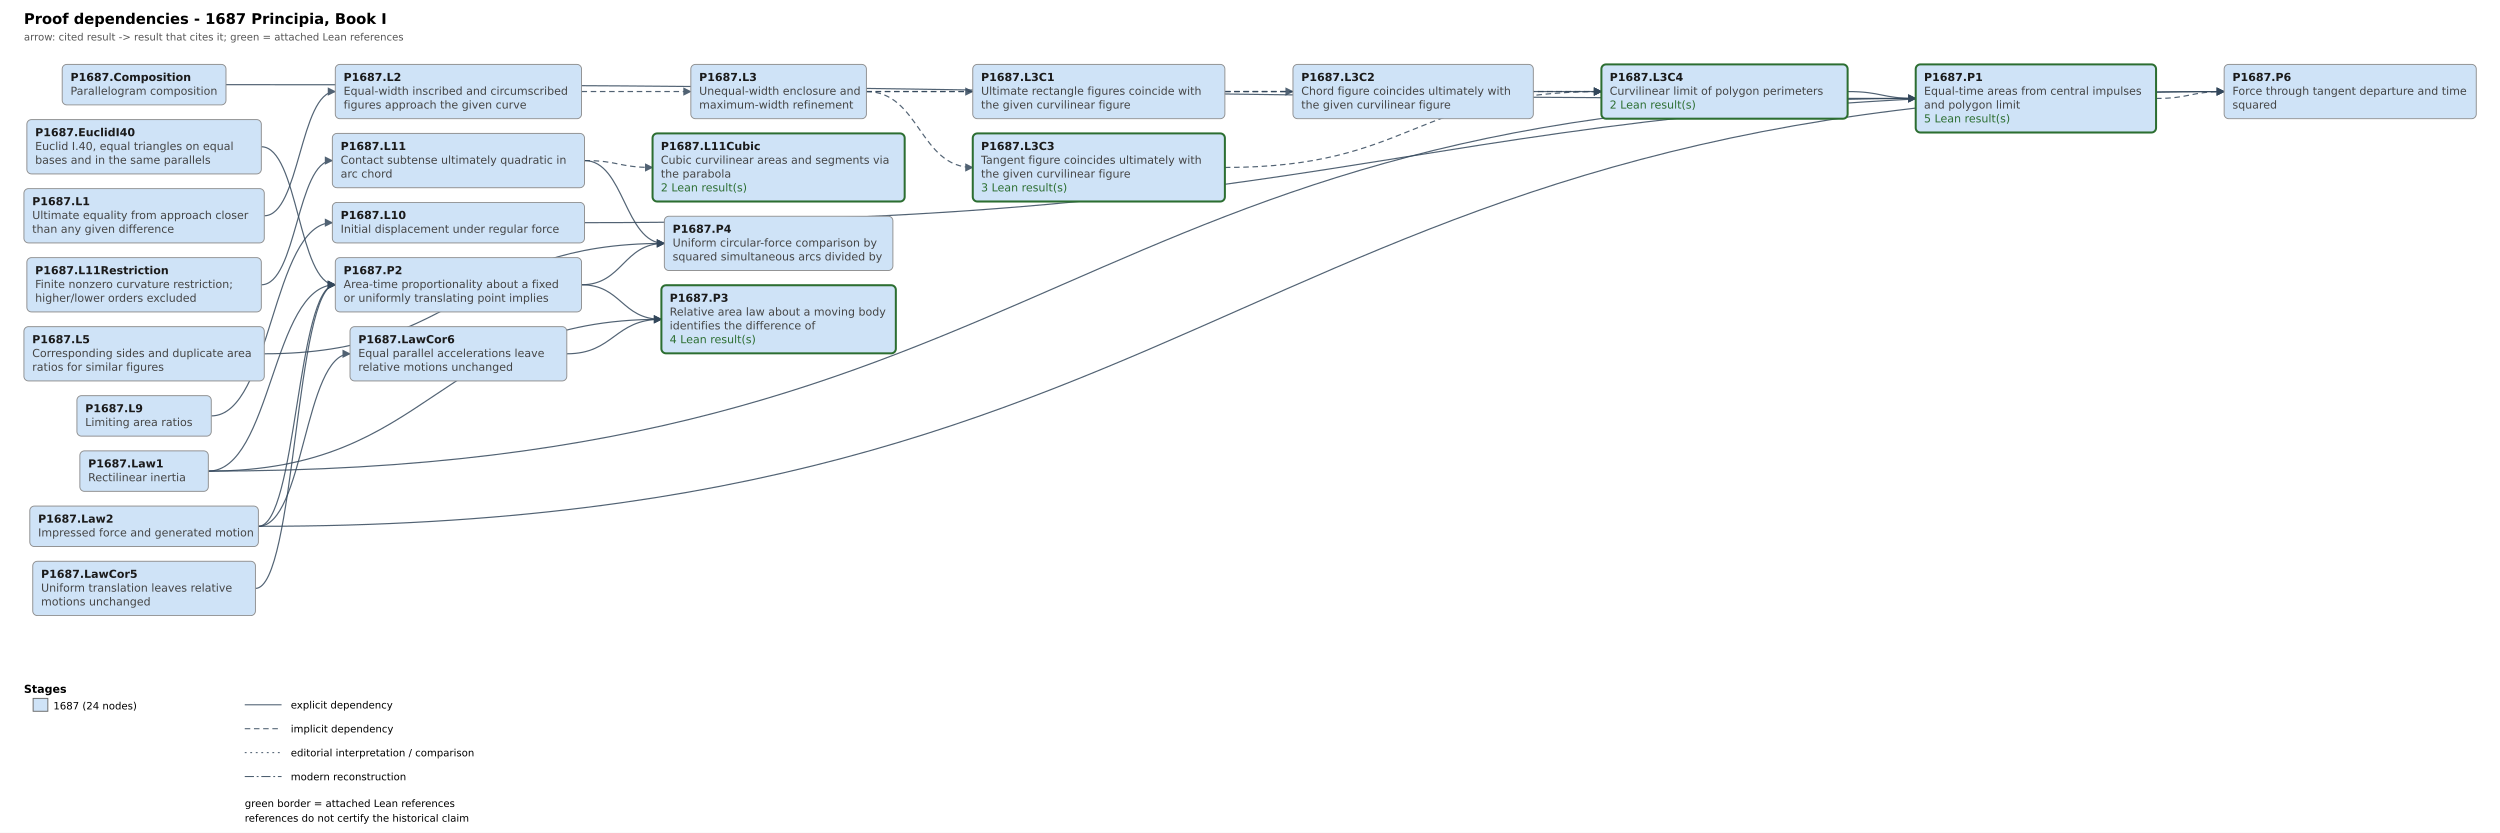
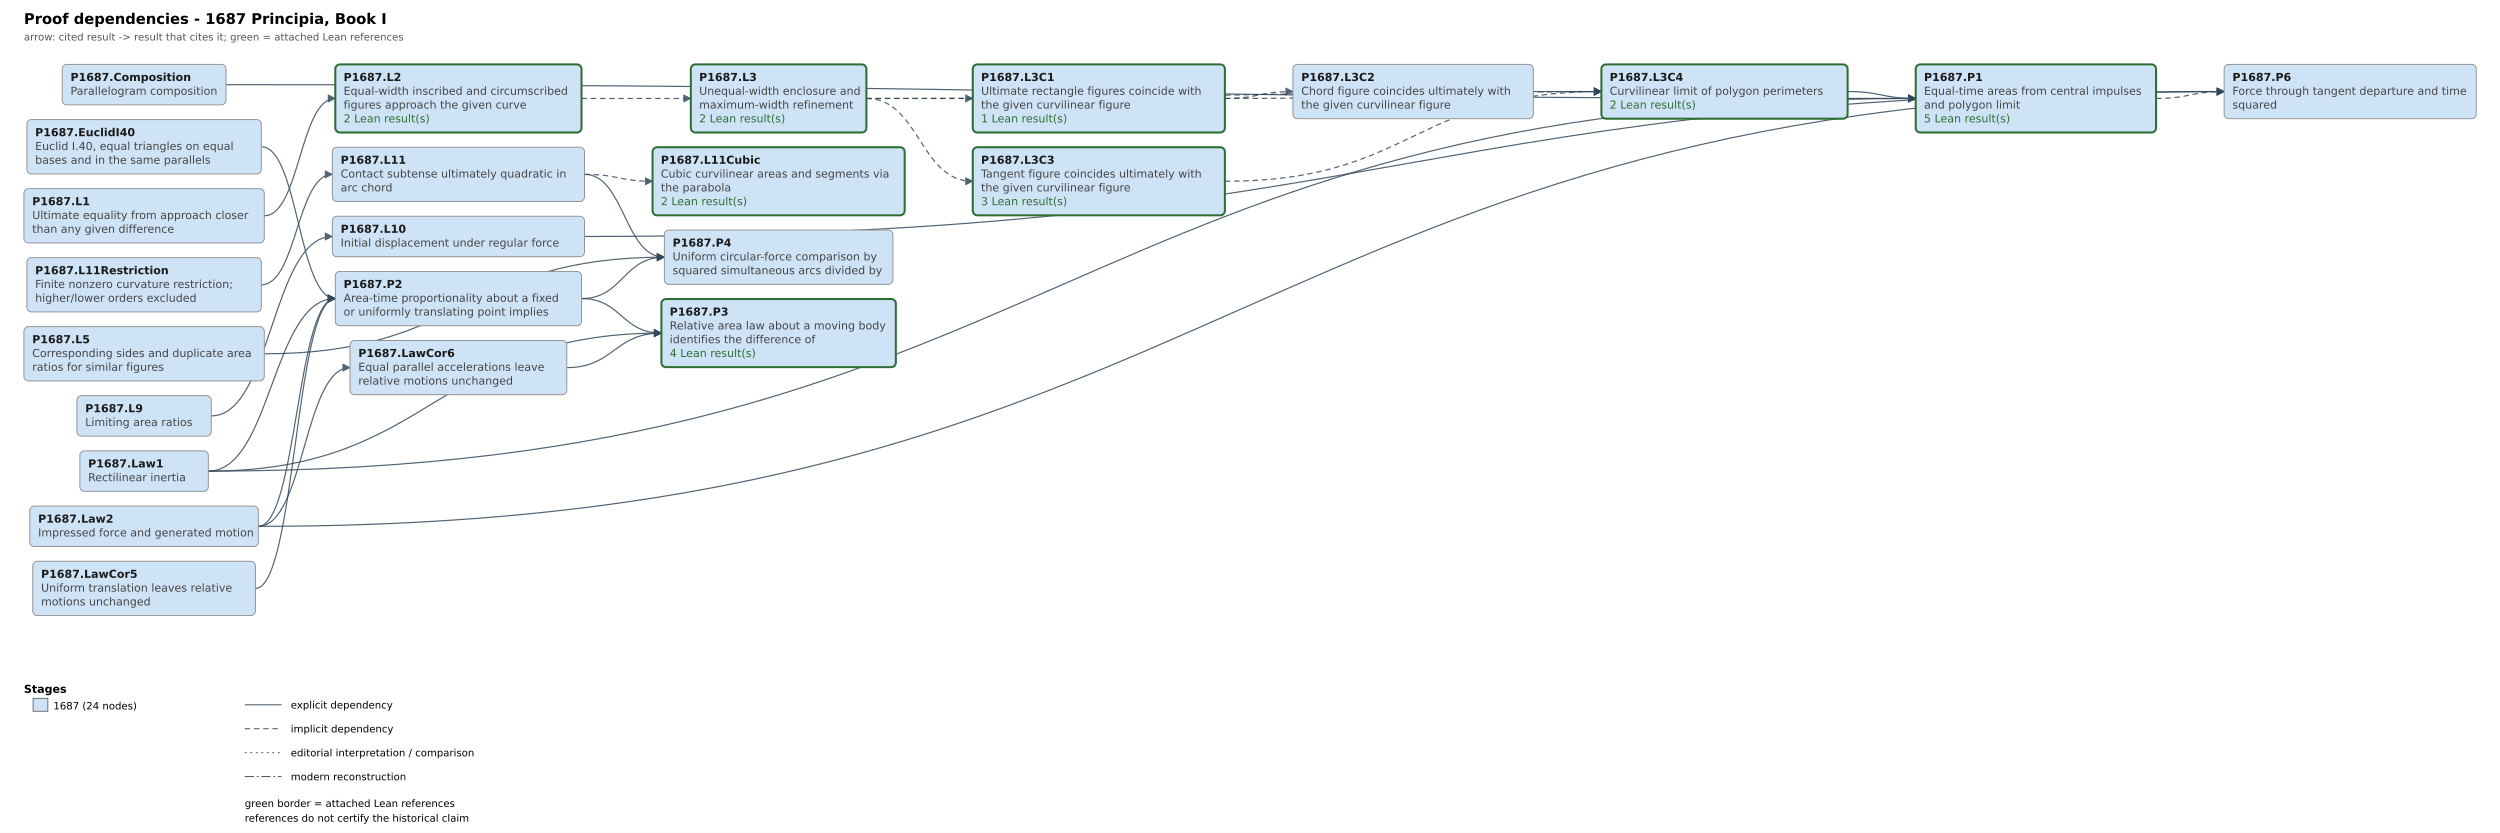
<svg xmlns="http://www.w3.org/2000/svg" width="2717" height="905" viewBox="0 0 2717 905" font-family="DejaVu Sans, Helvetica, sans-serif">
  <rect width="100%" height="100%" fill="#ffffff" />
  <text x="26" y="26" font-size="16" font-weight="bold">Proof dependencies - 1687 Principia, Book I</text>
  <text x="26" y="44" font-size="11" fill="#555">arrow: cited result -&gt; result that cites it; green = attached Lean references</text>
  <defs>
    <marker id="arrow" viewBox="0 0 10 10" refX="9" refY="5" markerWidth="7" markerHeight="7" orient="auto-start-reverse">
      <path d="M 0 0 L 10 5 L 0 10 z" fill="context-stroke" />
    </marker>
  </defs>
-   <path d="M 226.4 512.0 C 295.4 512.0, 295.4 309.5, 364.4 309.5" fill="none" stroke="#33475b" stroke-width="1.3" marker-end="url(#arrow)" opacity="0.85" />
-   <path d="M 280.8 572.0 C 322.6 572.0, 322.6 309.5, 364.4 309.5" fill="none" stroke="#33475b" stroke-width="1.3" marker-end="url(#arrow)" opacity="0.85" />
-   <path d="M 284.0 159.5 C 324.2 159.5, 324.2 309.5, 364.4 309.5" fill="none" stroke="#33475b" stroke-width="1.3" marker-end="url(#arrow)" opacity="0.85" />
-   <path d="M 277.6 639.5 C 321.0 639.5, 321.0 309.5, 364.4 309.5" fill="none" stroke="#33475b" stroke-width="1.3" marker-end="url(#arrow)" opacity="0.85" />
-   <path d="M 280.8 572.0 C 330.6 572.0, 330.6 384.5, 380.4 384.5" fill="none" stroke="#33475b" stroke-width="1.3" marker-end="url(#arrow)" opacity="0.85" />
-   <path d="M 616.0 384.5 C 667.4 384.5, 667.4 347.0, 718.8 347.0" fill="none" stroke="#33475b" stroke-width="1.3" marker-end="url(#arrow)" opacity="0.85" />
-   <path d="M 226.4 512.0 C 472.6 512.0, 472.6 347.0, 718.8 347.0" fill="none" stroke="#33475b" stroke-width="1.3" marker-end="url(#arrow)" opacity="0.85" />
-   <path d="M 632.0 309.5 C 675.4 309.5, 675.4 347.0, 718.8 347.0" fill="none" stroke="#33475b" stroke-width="1.3" marker-end="url(#arrow)" opacity="0.85" />
-   <path d="M 632.0 309.5 C 677.0 309.5, 677.0 264.5, 722.0 264.5" fill="none" stroke="#33475b" stroke-width="1.3" marker-end="url(#arrow)" opacity="0.85" />
-   <path d="M 287.2 384.5 C 504.6 384.5, 504.6 264.5, 722.0 264.5" fill="none" stroke="#33475b" stroke-width="1.3" marker-end="url(#arrow)" opacity="0.85" />
-   <path d="M 635.2 174.5 C 678.6 174.5, 678.6 264.5, 722.0 264.5" fill="none" stroke="#33475b" stroke-width="1.3" marker-end="url(#arrow)" opacity="0.85" />
-   <path d="M 229.6 452.0 C 295.4 452.0, 295.4 242.0, 361.2 242.0" fill="none" stroke="#33475b" stroke-width="1.3" marker-end="url(#arrow)" opacity="0.85" />
+   <path d="M 226.4 512.0 C 295.4 512.0, 295.4 324.5, 364.4 324.5" fill="none" stroke="#33475b" stroke-width="1.3" marker-end="url(#arrow)" opacity="0.85" />
+   <path d="M 280.8 572.0 C 322.6 572.0, 322.6 324.5, 364.4 324.5" fill="none" stroke="#33475b" stroke-width="1.3" marker-end="url(#arrow)" opacity="0.85" />
+   <path d="M 284.0 159.5 C 324.2 159.5, 324.2 324.5, 364.4 324.5" fill="none" stroke="#33475b" stroke-width="1.3" marker-end="url(#arrow)" opacity="0.85" />
+   <path d="M 277.6 639.5 C 321.0 639.5, 321.0 324.5, 364.4 324.5" fill="none" stroke="#33475b" stroke-width="1.3" marker-end="url(#arrow)" opacity="0.85" />
+   <path d="M 280.8 572.0 C 330.6 572.0, 330.6 399.5, 380.4 399.5" fill="none" stroke="#33475b" stroke-width="1.3" marker-end="url(#arrow)" opacity="0.85" />
+   <path d="M 616.0 399.5 C 667.4 399.5, 667.4 362.0, 718.8 362.0" fill="none" stroke="#33475b" stroke-width="1.3" marker-end="url(#arrow)" opacity="0.85" />
+   <path d="M 226.4 512.0 C 472.6 512.0, 472.6 362.0, 718.8 362.0" fill="none" stroke="#33475b" stroke-width="1.3" marker-end="url(#arrow)" opacity="0.85" />
+   <path d="M 632.0 324.5 C 675.4 324.5, 675.4 362.0, 718.8 362.0" fill="none" stroke="#33475b" stroke-width="1.3" marker-end="url(#arrow)" opacity="0.85" />
+   <path d="M 632.0 324.5 C 677.0 324.5, 677.0 279.5, 722.0 279.5" fill="none" stroke="#33475b" stroke-width="1.3" marker-end="url(#arrow)" opacity="0.85" />
+   <path d="M 287.2 384.5 C 504.6 384.5, 504.6 279.5, 722.0 279.5" fill="none" stroke="#33475b" stroke-width="1.3" marker-end="url(#arrow)" opacity="0.85" />
+   <path d="M 635.2 189.5 C 678.6 189.5, 678.6 279.5, 722.0 279.5" fill="none" stroke="#33475b" stroke-width="1.3" marker-end="url(#arrow)" opacity="0.85" />
+   <path d="M 229.6 452.0 C 295.4 452.0, 295.4 257.0, 361.2 257.0" fill="none" stroke="#33475b" stroke-width="1.3" marker-end="url(#arrow)" opacity="0.85" />
  <path d="M 226.4 512.0 C 1154.2 512.0, 1154.2 107.0, 2082.0 107.0" fill="none" stroke="#33475b" stroke-width="1.3" marker-end="url(#arrow)" opacity="0.85" />
  <path d="M 245.6 92.0 C 1163.8 92.0, 1163.8 107.0, 2082.0 107.0" fill="none" stroke="#33475b" stroke-width="1.3" marker-end="url(#arrow)" opacity="0.85" />
  <path d="M 2008.0 99.5 C 2045.0 99.5, 2045.0 107.0, 2082.0 107.0" fill="none" stroke="#33475b" stroke-width="1.3" marker-end="url(#arrow)" opacity="0.85" />
-   <path d="M 941.6 99.5 C 1341.0 99.5, 1341.0 99.5, 1740.4 99.5" fill="none" stroke="#33475b" stroke-width="1.3" stroke-dasharray="6 4" marker-end="url(#arrow)" opacity="0.85" />
-   <path d="M 635.2 174.5 C 672.2 174.5, 672.2 182.0, 709.2 182.0" fill="none" stroke="#33475b" stroke-width="1.3" stroke-dasharray="6 4" marker-end="url(#arrow)" opacity="0.85" />
-   <path d="M 284.0 309.5 C 322.6 309.5, 322.6 174.5, 361.2 174.5" fill="none" stroke="#33475b" stroke-width="1.3" marker-end="url(#arrow)" opacity="0.85" />
+   <path d="M 941.6 107.0 C 1341.0 107.0, 1341.0 99.5, 1740.4 99.5" fill="none" stroke="#33475b" stroke-width="1.3" stroke-dasharray="6 4" marker-end="url(#arrow)" opacity="0.85" />
+   <path d="M 635.2 189.5 C 672.2 189.5, 672.2 197.0, 709.2 197.0" fill="none" stroke="#33475b" stroke-width="1.3" stroke-dasharray="6 4" marker-end="url(#arrow)" opacity="0.85" />
+   <path d="M 284.0 309.5 C 322.6 309.5, 322.6 189.5, 361.2 189.5" fill="none" stroke="#33475b" stroke-width="1.3" marker-end="url(#arrow)" opacity="0.85" />
  <path d="M 280.8 572.0 C 1349.0 572.0, 1349.0 99.5, 2417.2 99.5" fill="none" stroke="#33475b" stroke-width="1.3" marker-end="url(#arrow)" opacity="0.85" />
-   <path d="M 635.2 242.0 C 1526.2 242.0, 1526.2 99.5, 2417.2 99.5" fill="none" stroke="#33475b" stroke-width="1.3" marker-end="url(#arrow)" opacity="0.85" />
+   <path d="M 635.2 257.0 C 1526.2 257.0, 1526.2 99.5, 2417.2 99.5" fill="none" stroke="#33475b" stroke-width="1.3" marker-end="url(#arrow)" opacity="0.85" />
  <path d="M 2343.2 107.0 C 2380.2 107.0, 2380.2 99.5, 2417.2 99.5" fill="none" stroke="#33475b" stroke-width="1.3" stroke-dasharray="6 4" marker-end="url(#arrow)" opacity="0.85" />
-   <path d="M 287.2 234.5 C 325.8 234.5, 325.8 99.5, 364.4 99.5" fill="none" stroke="#33475b" stroke-width="1.3" marker-end="url(#arrow)" opacity="0.85" />
-   <path d="M 632.0 99.5 C 691.4 99.5, 691.4 99.5, 750.8 99.5" fill="none" stroke="#33475b" stroke-width="1.3" stroke-dasharray="6 4" marker-end="url(#arrow)" opacity="0.85" />
-   <path d="M 941.6 99.5 C 999.4 99.5, 999.4 99.5, 1057.2 99.5" fill="none" stroke="#33475b" stroke-width="1.3" stroke-dasharray="6 4" marker-end="url(#arrow)" opacity="0.85" />
-   <path d="M 1331.2 99.5 C 1368.2 99.5, 1368.2 99.5, 1405.2 99.5" fill="none" stroke="#33475b" stroke-width="1.3" stroke-dasharray="6 4" marker-end="url(#arrow)" opacity="0.85" />
-   <path d="M 941.6 99.5 C 999.4 99.5, 999.4 182.0, 1057.2 182.0" fill="none" stroke="#33475b" stroke-width="1.3" stroke-dasharray="6 4" marker-end="url(#arrow)" opacity="0.85" />
-   <path d="M 1331.2 99.5 C 1535.8 99.5, 1535.8 99.5, 1740.4 99.5" fill="none" stroke="#33475b" stroke-width="1.3" stroke-dasharray="6 4" marker-end="url(#arrow)" opacity="0.85" />
+   <path d="M 287.2 234.5 C 325.8 234.5, 325.8 107.0, 364.4 107.0" fill="none" stroke="#33475b" stroke-width="1.3" marker-end="url(#arrow)" opacity="0.85" />
+   <path d="M 632.0 107.0 C 691.4 107.0, 691.4 107.0, 750.8 107.0" fill="none" stroke="#33475b" stroke-width="1.3" stroke-dasharray="6 4" marker-end="url(#arrow)" opacity="0.85" />
+   <path d="M 941.6 107.0 C 999.4 107.0, 999.4 107.0, 1057.2 107.0" fill="none" stroke="#33475b" stroke-width="1.3" stroke-dasharray="6 4" marker-end="url(#arrow)" opacity="0.85" />
+   <path d="M 1331.2 107.0 C 1368.2 107.0, 1368.2 99.5, 1405.2 99.5" fill="none" stroke="#33475b" stroke-width="1.3" stroke-dasharray="6 4" marker-end="url(#arrow)" opacity="0.85" />
+   <path d="M 941.6 107.0 C 999.4 107.0, 999.4 197.0, 1057.2 197.0" fill="none" stroke="#33475b" stroke-width="1.3" stroke-dasharray="6 4" marker-end="url(#arrow)" opacity="0.85" />
+   <path d="M 1331.2 107.0 C 1535.8 107.0, 1535.8 99.5, 1740.4 99.5" fill="none" stroke="#33475b" stroke-width="1.3" stroke-dasharray="6 4" marker-end="url(#arrow)" opacity="0.85" />
  <path d="M 1666.4 99.5 C 1703.4 99.5, 1703.4 99.5, 1740.4 99.5" fill="none" stroke="#33475b" stroke-width="1.3" stroke-dasharray="6 4" marker-end="url(#arrow)" opacity="0.85" />
-   <path d="M 1331.2 182.0 C 1535.8 182.0, 1535.8 99.5, 1740.4 99.5" fill="none" stroke="#33475b" stroke-width="1.3" stroke-dasharray="6 4" marker-end="url(#arrow)" opacity="0.85" />
+   <path d="M 1331.2 197.0 C 1535.8 197.0, 1535.8 99.5, 1740.4 99.5" fill="none" stroke="#33475b" stroke-width="1.3" stroke-dasharray="6 4" marker-end="url(#arrow)" opacity="0.85" />
  <rect x="67.6" y="70.0" width="178.0" height="44.0" rx="5" fill="#cfe3f7" stroke="#8d8d8d" stroke-width="1.0" />
  <text x="76.6" y="88.0" font-size="12" font-weight="bold" fill="#1a1a1a">P1687.Composition</text>
  <text x="76.6" y="103.0" font-size="12" fill="#444">Parallelogram composition</text>
  <rect x="29.2" y="130.0" width="254.8" height="59.0" rx="5" fill="#cfe3f7" stroke="#8d8d8d" stroke-width="1.0" />
  <text x="38.2" y="148.0" font-size="12" font-weight="bold" fill="#1a1a1a">P1687.EuclidI40</text>
  <text x="38.2" y="163.0" font-size="12" fill="#444">Euclid I.40, equal triangles on equal</text>
  <text x="38.2" y="178.0" font-size="12" fill="#444">bases and in the same parallels</text>
  <rect x="26.0" y="205.0" width="261.2" height="59.0" rx="5" fill="#cfe3f7" stroke="#8d8d8d" stroke-width="1.0" />
  <text x="35.0" y="223.0" font-size="12" font-weight="bold" fill="#1a1a1a">P1687.L1</text>
  <text x="35.0" y="238.0" font-size="12" fill="#444">Ultimate equality from approach closer</text>
  <text x="35.0" y="253.0" font-size="12" fill="#444">than any given difference</text>
-   <rect x="361.2" y="220.0" width="274.0" height="44.0" rx="5" fill="#cfe3f7" stroke="#8d8d8d" stroke-width="1.0" />
-   <text x="370.2" y="238.0" font-size="12" font-weight="bold" fill="#1a1a1a">P1687.L10</text>
-   <text x="370.2" y="253.0" font-size="12" fill="#444">Initial displacement under regular force</text>
-   <rect x="361.2" y="145.0" width="274.0" height="59.0" rx="5" fill="#cfe3f7" stroke="#8d8d8d" stroke-width="1.0" />
-   <text x="370.2" y="163.0" font-size="12" font-weight="bold" fill="#1a1a1a">P1687.L11</text>
-   <text x="370.2" y="178.0" font-size="12" fill="#444">Contact subtense ultimately quadratic in</text>
-   <text x="370.2" y="193.0" font-size="12" fill="#444">arc chord</text>
-   <rect x="709.2" y="145.0" width="274.0" height="74.0" rx="5" fill="#cfe3f7" stroke="#2c6e31" stroke-width="2.2" />
-   <text x="718.2" y="163.0" font-size="12" font-weight="bold" fill="#1a1a1a">P1687.L11Cubic</text>
-   <text x="718.2" y="178.0" font-size="12" fill="#444">Cubic curvilinear areas and segments via</text>
-   <text x="718.2" y="193.0" font-size="12" fill="#444">the parabola</text>
-   <text x="718.2" y="208.0" font-size="12" fill="#2c6e31">2 Lean result(s)</text>
+   <rect x="361.2" y="235.0" width="274.0" height="44.0" rx="5" fill="#cfe3f7" stroke="#8d8d8d" stroke-width="1.0" />
+   <text x="370.2" y="253.0" font-size="12" font-weight="bold" fill="#1a1a1a">P1687.L10</text>
+   <text x="370.2" y="268.0" font-size="12" fill="#444">Initial displacement under regular force</text>
+   <rect x="361.2" y="160.0" width="274.0" height="59.0" rx="5" fill="#cfe3f7" stroke="#8d8d8d" stroke-width="1.0" />
+   <text x="370.2" y="178.0" font-size="12" font-weight="bold" fill="#1a1a1a">P1687.L11</text>
+   <text x="370.2" y="193.0" font-size="12" fill="#444">Contact subtense ultimately quadratic in</text>
+   <text x="370.2" y="208.0" font-size="12" fill="#444">arc chord</text>
+   <rect x="709.2" y="160.0" width="274.0" height="74.0" rx="5" fill="#cfe3f7" stroke="#2c6e31" stroke-width="2.2" />
+   <text x="718.2" y="178.0" font-size="12" font-weight="bold" fill="#1a1a1a">P1687.L11Cubic</text>
+   <text x="718.2" y="193.0" font-size="12" fill="#444">Cubic curvilinear areas and segments via</text>
+   <text x="718.2" y="208.0" font-size="12" fill="#444">the parabola</text>
+   <text x="718.2" y="223.0" font-size="12" fill="#2c6e31">2 Lean result(s)</text>
  <rect x="29.2" y="280.0" width="254.8" height="59.0" rx="5" fill="#cfe3f7" stroke="#8d8d8d" stroke-width="1.0" />
  <text x="38.2" y="298.0" font-size="12" font-weight="bold" fill="#1a1a1a">P1687.L11Restriction</text>
  <text x="38.2" y="313.0" font-size="12" fill="#444">Finite nonzero curvature restriction;</text>
  <text x="38.2" y="328.0" font-size="12" fill="#444">higher/lower orders excluded</text>
-   <rect x="364.4" y="70.0" width="267.6" height="59.0" rx="5" fill="#cfe3f7" stroke="#8d8d8d" stroke-width="1.0" />
+   <rect x="364.4" y="70.0" width="267.6" height="74.0" rx="5" fill="#cfe3f7" stroke="#2c6e31" stroke-width="2.2" />
  <text x="373.4" y="88.0" font-size="12" font-weight="bold" fill="#1a1a1a">P1687.L2</text>
  <text x="373.4" y="103.0" font-size="12" fill="#444">Equal-width inscribed and circumscribed</text>
  <text x="373.4" y="118.0" font-size="12" fill="#444">figures approach the given curve</text>
-   <rect x="750.8" y="70.0" width="190.8" height="59.0" rx="5" fill="#cfe3f7" stroke="#8d8d8d" stroke-width="1.0" />
+   <text x="373.4" y="133.0" font-size="12" fill="#2c6e31">2 Lean result(s)</text>
+   <rect x="750.8" y="70.0" width="190.8" height="74.0" rx="5" fill="#cfe3f7" stroke="#2c6e31" stroke-width="2.2" />
  <text x="759.8" y="88.0" font-size="12" font-weight="bold" fill="#1a1a1a">P1687.L3</text>
  <text x="759.8" y="103.0" font-size="12" fill="#444">Unequal-width enclosure and</text>
  <text x="759.8" y="118.0" font-size="12" fill="#444">maximum-width refinement</text>
-   <rect x="1057.2" y="70.0" width="274.0" height="59.0" rx="5" fill="#cfe3f7" stroke="#8d8d8d" stroke-width="1.0" />
+   <text x="759.8" y="133.0" font-size="12" fill="#2c6e31">2 Lean result(s)</text>
+   <rect x="1057.2" y="70.0" width="274.0" height="74.0" rx="5" fill="#cfe3f7" stroke="#2c6e31" stroke-width="2.2" />
  <text x="1066.2" y="88.0" font-size="12" font-weight="bold" fill="#1a1a1a">P1687.L3C1</text>
  <text x="1066.2" y="103.0" font-size="12" fill="#444">Ultimate rectangle figures coincide with</text>
  <text x="1066.2" y="118.0" font-size="12" fill="#444">the given curvilinear figure</text>
+   <text x="1066.2" y="133.0" font-size="12" fill="#2c6e31">1 Lean result(s)</text>
  <rect x="1405.2" y="70.0" width="261.2" height="59.0" rx="5" fill="#cfe3f7" stroke="#8d8d8d" stroke-width="1.0" />
  <text x="1414.2" y="88.0" font-size="12" font-weight="bold" fill="#1a1a1a">P1687.L3C2</text>
  <text x="1414.2" y="103.0" font-size="12" fill="#444">Chord figure coincides ultimately with</text>
  <text x="1414.2" y="118.0" font-size="12" fill="#444">the given curvilinear figure</text>
-   <rect x="1057.2" y="145.0" width="274.0" height="74.0" rx="5" fill="#cfe3f7" stroke="#2c6e31" stroke-width="2.2" />
-   <text x="1066.2" y="163.0" font-size="12" font-weight="bold" fill="#1a1a1a">P1687.L3C3</text>
-   <text x="1066.2" y="178.0" font-size="12" fill="#444">Tangent figure coincides ultimately with</text>
-   <text x="1066.2" y="193.0" font-size="12" fill="#444">the given curvilinear figure</text>
-   <text x="1066.2" y="208.0" font-size="12" fill="#2c6e31">3 Lean result(s)</text>
+   <rect x="1057.2" y="160.0" width="274.0" height="74.0" rx="5" fill="#cfe3f7" stroke="#2c6e31" stroke-width="2.2" />
+   <text x="1066.2" y="178.0" font-size="12" font-weight="bold" fill="#1a1a1a">P1687.L3C3</text>
+   <text x="1066.2" y="193.0" font-size="12" fill="#444">Tangent figure coincides ultimately with</text>
+   <text x="1066.2" y="208.0" font-size="12" fill="#444">the given curvilinear figure</text>
+   <text x="1066.2" y="223.0" font-size="12" fill="#2c6e31">3 Lean result(s)</text>
  <rect x="1740.4" y="70.0" width="267.6" height="59.0" rx="5" fill="#cfe3f7" stroke="#2c6e31" stroke-width="2.2" />
  <text x="1749.4" y="88.0" font-size="12" font-weight="bold" fill="#1a1a1a">P1687.L3C4</text>
  <text x="1749.4" y="103.0" font-size="12" fill="#444">Curvilinear limit of polygon perimeters</text>
  <text x="1749.4" y="118.0" font-size="12" fill="#2c6e31">2 Lean result(s)</text>
  <rect x="26.0" y="355.0" width="261.2" height="59.0" rx="5" fill="#cfe3f7" stroke="#8d8d8d" stroke-width="1.0" />
  <text x="35.0" y="373.0" font-size="12" font-weight="bold" fill="#1a1a1a">P1687.L5</text>
  <text x="35.0" y="388.0" font-size="12" fill="#444">Corresponding sides and duplicate area</text>
  <text x="35.0" y="403.0" font-size="12" fill="#444">ratios for similar figures</text>
  <rect x="83.6" y="430.0" width="146.0" height="44.0" rx="5" fill="#cfe3f7" stroke="#8d8d8d" stroke-width="1.0" />
  <text x="92.6" y="448.0" font-size="12" font-weight="bold" fill="#1a1a1a">P1687.L9</text>
  <text x="92.6" y="463.0" font-size="12" fill="#444">Limiting area ratios</text>
  <rect x="86.8" y="490.0" width="139.6" height="44.0" rx="5" fill="#cfe3f7" stroke="#8d8d8d" stroke-width="1.0" />
  <text x="95.8" y="508.0" font-size="12" font-weight="bold" fill="#1a1a1a">P1687.Law1</text>
  <text x="95.8" y="523.0" font-size="12" fill="#444">Rectilinear inertia</text>
  <rect x="32.4" y="550.0" width="248.4" height="44.0" rx="5" fill="#cfe3f7" stroke="#8d8d8d" stroke-width="1.0" />
  <text x="41.4" y="568.0" font-size="12" font-weight="bold" fill="#1a1a1a">P1687.Law2</text>
  <text x="41.4" y="583.0" font-size="12" fill="#444">Impressed force and generated motion</text>
  <rect x="35.6" y="610.0" width="242.0" height="59.0" rx="5" fill="#cfe3f7" stroke="#8d8d8d" stroke-width="1.0" />
  <text x="44.6" y="628.0" font-size="12" font-weight="bold" fill="#1a1a1a">P1687.LawCor5</text>
  <text x="44.6" y="643.0" font-size="12" fill="#444">Uniform translation leaves relative</text>
  <text x="44.6" y="658.0" font-size="12" fill="#444">motions unchanged</text>
-   <rect x="380.4" y="355.0" width="235.6" height="59.0" rx="5" fill="#cfe3f7" stroke="#8d8d8d" stroke-width="1.0" />
-   <text x="389.4" y="373.0" font-size="12" font-weight="bold" fill="#1a1a1a">P1687.LawCor6</text>
-   <text x="389.4" y="388.0" font-size="12" fill="#444">Equal parallel accelerations leave</text>
-   <text x="389.4" y="403.0" font-size="12" fill="#444">relative motions unchanged</text>
+   <rect x="380.4" y="370.0" width="235.6" height="59.0" rx="5" fill="#cfe3f7" stroke="#8d8d8d" stroke-width="1.0" />
+   <text x="389.4" y="388.0" font-size="12" font-weight="bold" fill="#1a1a1a">P1687.LawCor6</text>
+   <text x="389.4" y="403.0" font-size="12" fill="#444">Equal parallel accelerations leave</text>
+   <text x="389.4" y="418.0" font-size="12" fill="#444">relative motions unchanged</text>
  <rect x="2082.0" y="70.0" width="261.2" height="74.0" rx="5" fill="#cfe3f7" stroke="#2c6e31" stroke-width="2.2" />
  <text x="2091.0" y="88.0" font-size="12" font-weight="bold" fill="#1a1a1a">P1687.P1</text>
  <text x="2091.0" y="103.0" font-size="12" fill="#444">Equal-time areas from central impulses</text>
  <text x="2091.0" y="118.0" font-size="12" fill="#444">and polygon limit</text>
  <text x="2091.0" y="133.0" font-size="12" fill="#2c6e31">5 Lean result(s)</text>
-   <rect x="364.4" y="280.0" width="267.6" height="59.0" rx="5" fill="#cfe3f7" stroke="#8d8d8d" stroke-width="1.0" />
-   <text x="373.4" y="298.0" font-size="12" font-weight="bold" fill="#1a1a1a">P1687.P2</text>
-   <text x="373.4" y="313.0" font-size="12" fill="#444">Area-time proportionality about a fixed</text>
-   <text x="373.4" y="328.0" font-size="12" fill="#444">or uniformly translating point implies</text>
-   <rect x="718.8" y="310.0" width="254.8" height="74.0" rx="5" fill="#cfe3f7" stroke="#2c6e31" stroke-width="2.2" />
-   <text x="727.8" y="328.0" font-size="12" font-weight="bold" fill="#1a1a1a">P1687.P3</text>
-   <text x="727.8" y="343.0" font-size="12" fill="#444">Relative area law about a moving body</text>
-   <text x="727.8" y="358.0" font-size="12" fill="#444">identifies the difference of</text>
-   <text x="727.8" y="373.0" font-size="12" fill="#2c6e31">4 Lean result(s)</text>
-   <rect x="722.0" y="235.0" width="248.4" height="59.0" rx="5" fill="#cfe3f7" stroke="#8d8d8d" stroke-width="1.0" />
-   <text x="731.0" y="253.0" font-size="12" font-weight="bold" fill="#1a1a1a">P1687.P4</text>
-   <text x="731.0" y="268.0" font-size="12" fill="#444">Uniform circular-force comparison by</text>
-   <text x="731.0" y="283.0" font-size="12" fill="#444">squared simultaneous arcs divided by</text>
+   <rect x="364.4" y="295.0" width="267.6" height="59.0" rx="5" fill="#cfe3f7" stroke="#8d8d8d" stroke-width="1.0" />
+   <text x="373.4" y="313.0" font-size="12" font-weight="bold" fill="#1a1a1a">P1687.P2</text>
+   <text x="373.4" y="328.0" font-size="12" fill="#444">Area-time proportionality about a fixed</text>
+   <text x="373.4" y="343.0" font-size="12" fill="#444">or uniformly translating point implies</text>
+   <rect x="718.8" y="325.0" width="254.8" height="74.0" rx="5" fill="#cfe3f7" stroke="#2c6e31" stroke-width="2.2" />
+   <text x="727.8" y="343.0" font-size="12" font-weight="bold" fill="#1a1a1a">P1687.P3</text>
+   <text x="727.8" y="358.0" font-size="12" fill="#444">Relative area law about a moving body</text>
+   <text x="727.8" y="373.0" font-size="12" fill="#444">identifies the difference of</text>
+   <text x="727.8" y="388.0" font-size="12" fill="#2c6e31">4 Lean result(s)</text>
+   <rect x="722.0" y="250.0" width="248.4" height="59.0" rx="5" fill="#cfe3f7" stroke="#8d8d8d" stroke-width="1.0" />
+   <text x="731.0" y="268.0" font-size="12" font-weight="bold" fill="#1a1a1a">P1687.P4</text>
+   <text x="731.0" y="283.0" font-size="12" fill="#444">Uniform circular-force comparison by</text>
+   <text x="731.0" y="298.0" font-size="12" fill="#444">squared simultaneous arcs divided by</text>
  <rect x="2417.2" y="70.0" width="274.0" height="59.0" rx="5" fill="#cfe3f7" stroke="#8d8d8d" stroke-width="1.0" />
  <text x="2426.2" y="88.0" font-size="12" font-weight="bold" fill="#1a1a1a">P1687.P6</text>
  <text x="2426.2" y="103.0" font-size="12" fill="#444">Force through tangent departure and time</text>
  <text x="2426.2" y="118.0" font-size="12" fill="#444">squared</text>
  <text x="26" y="753" font-size="12" font-weight="bold">Stages</text>
  <rect x="36" y="759" width="16" height="14" fill="#cfe3f7" stroke="#666" />
  <text x="58" y="771" font-size="11">1687 (24 nodes)</text>
  <path d="M 266 766 h 40" stroke="#33475b" />
  <text x="316" y="770" font-size="11">explicit dependency</text>
  <path d="M 266 792 h 40" stroke="#33475b" stroke-dasharray="6 4" />
  <text x="316" y="796" font-size="11">implicit dependency</text>
  <path d="M 266 818 h 40" stroke="#33475b" stroke-dasharray="2 4" />
  <text x="316" y="822" font-size="11">editorial interpretation / comparison</text>
  <path d="M 266 844 h 40" stroke="#33475b" stroke-dasharray="10 3 2 3" />
  <text x="316" y="848" font-size="11">modern reconstruction</text>
  <text x="266" y="877" font-size="11">green border = attached Lean references</text>
  <text x="266" y="893" font-size="11">references do not certify the historical claim</text>
</svg>
